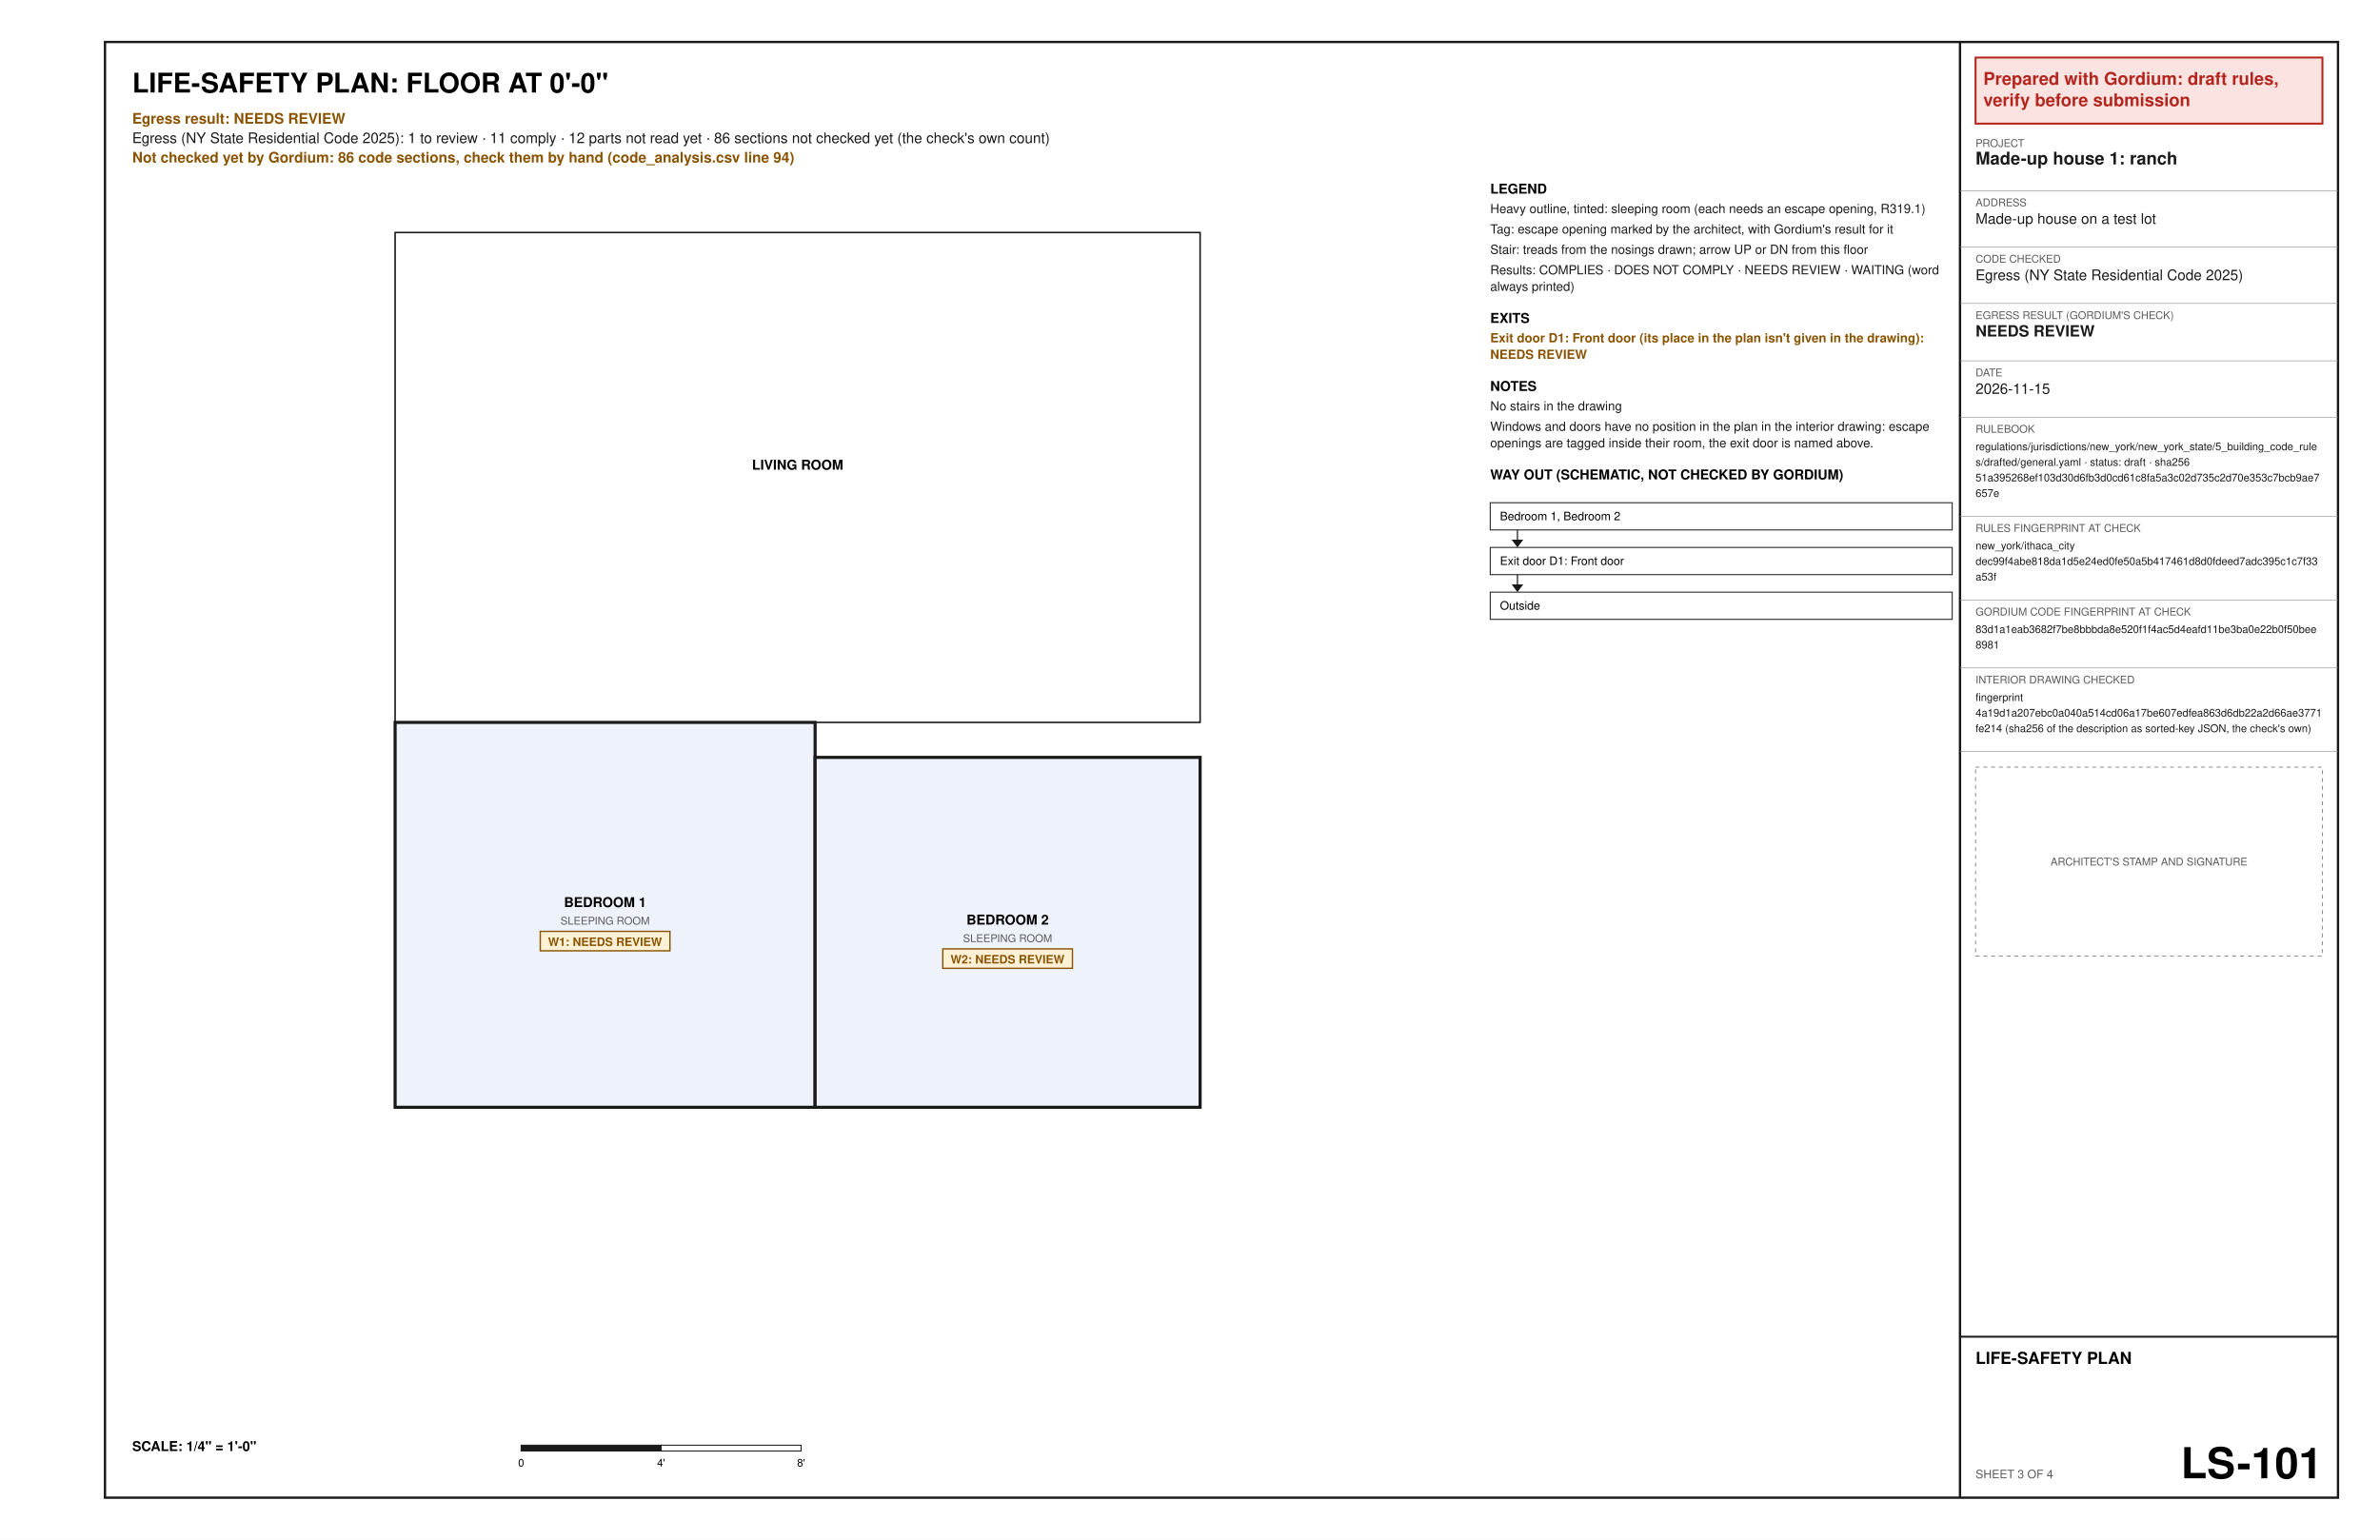
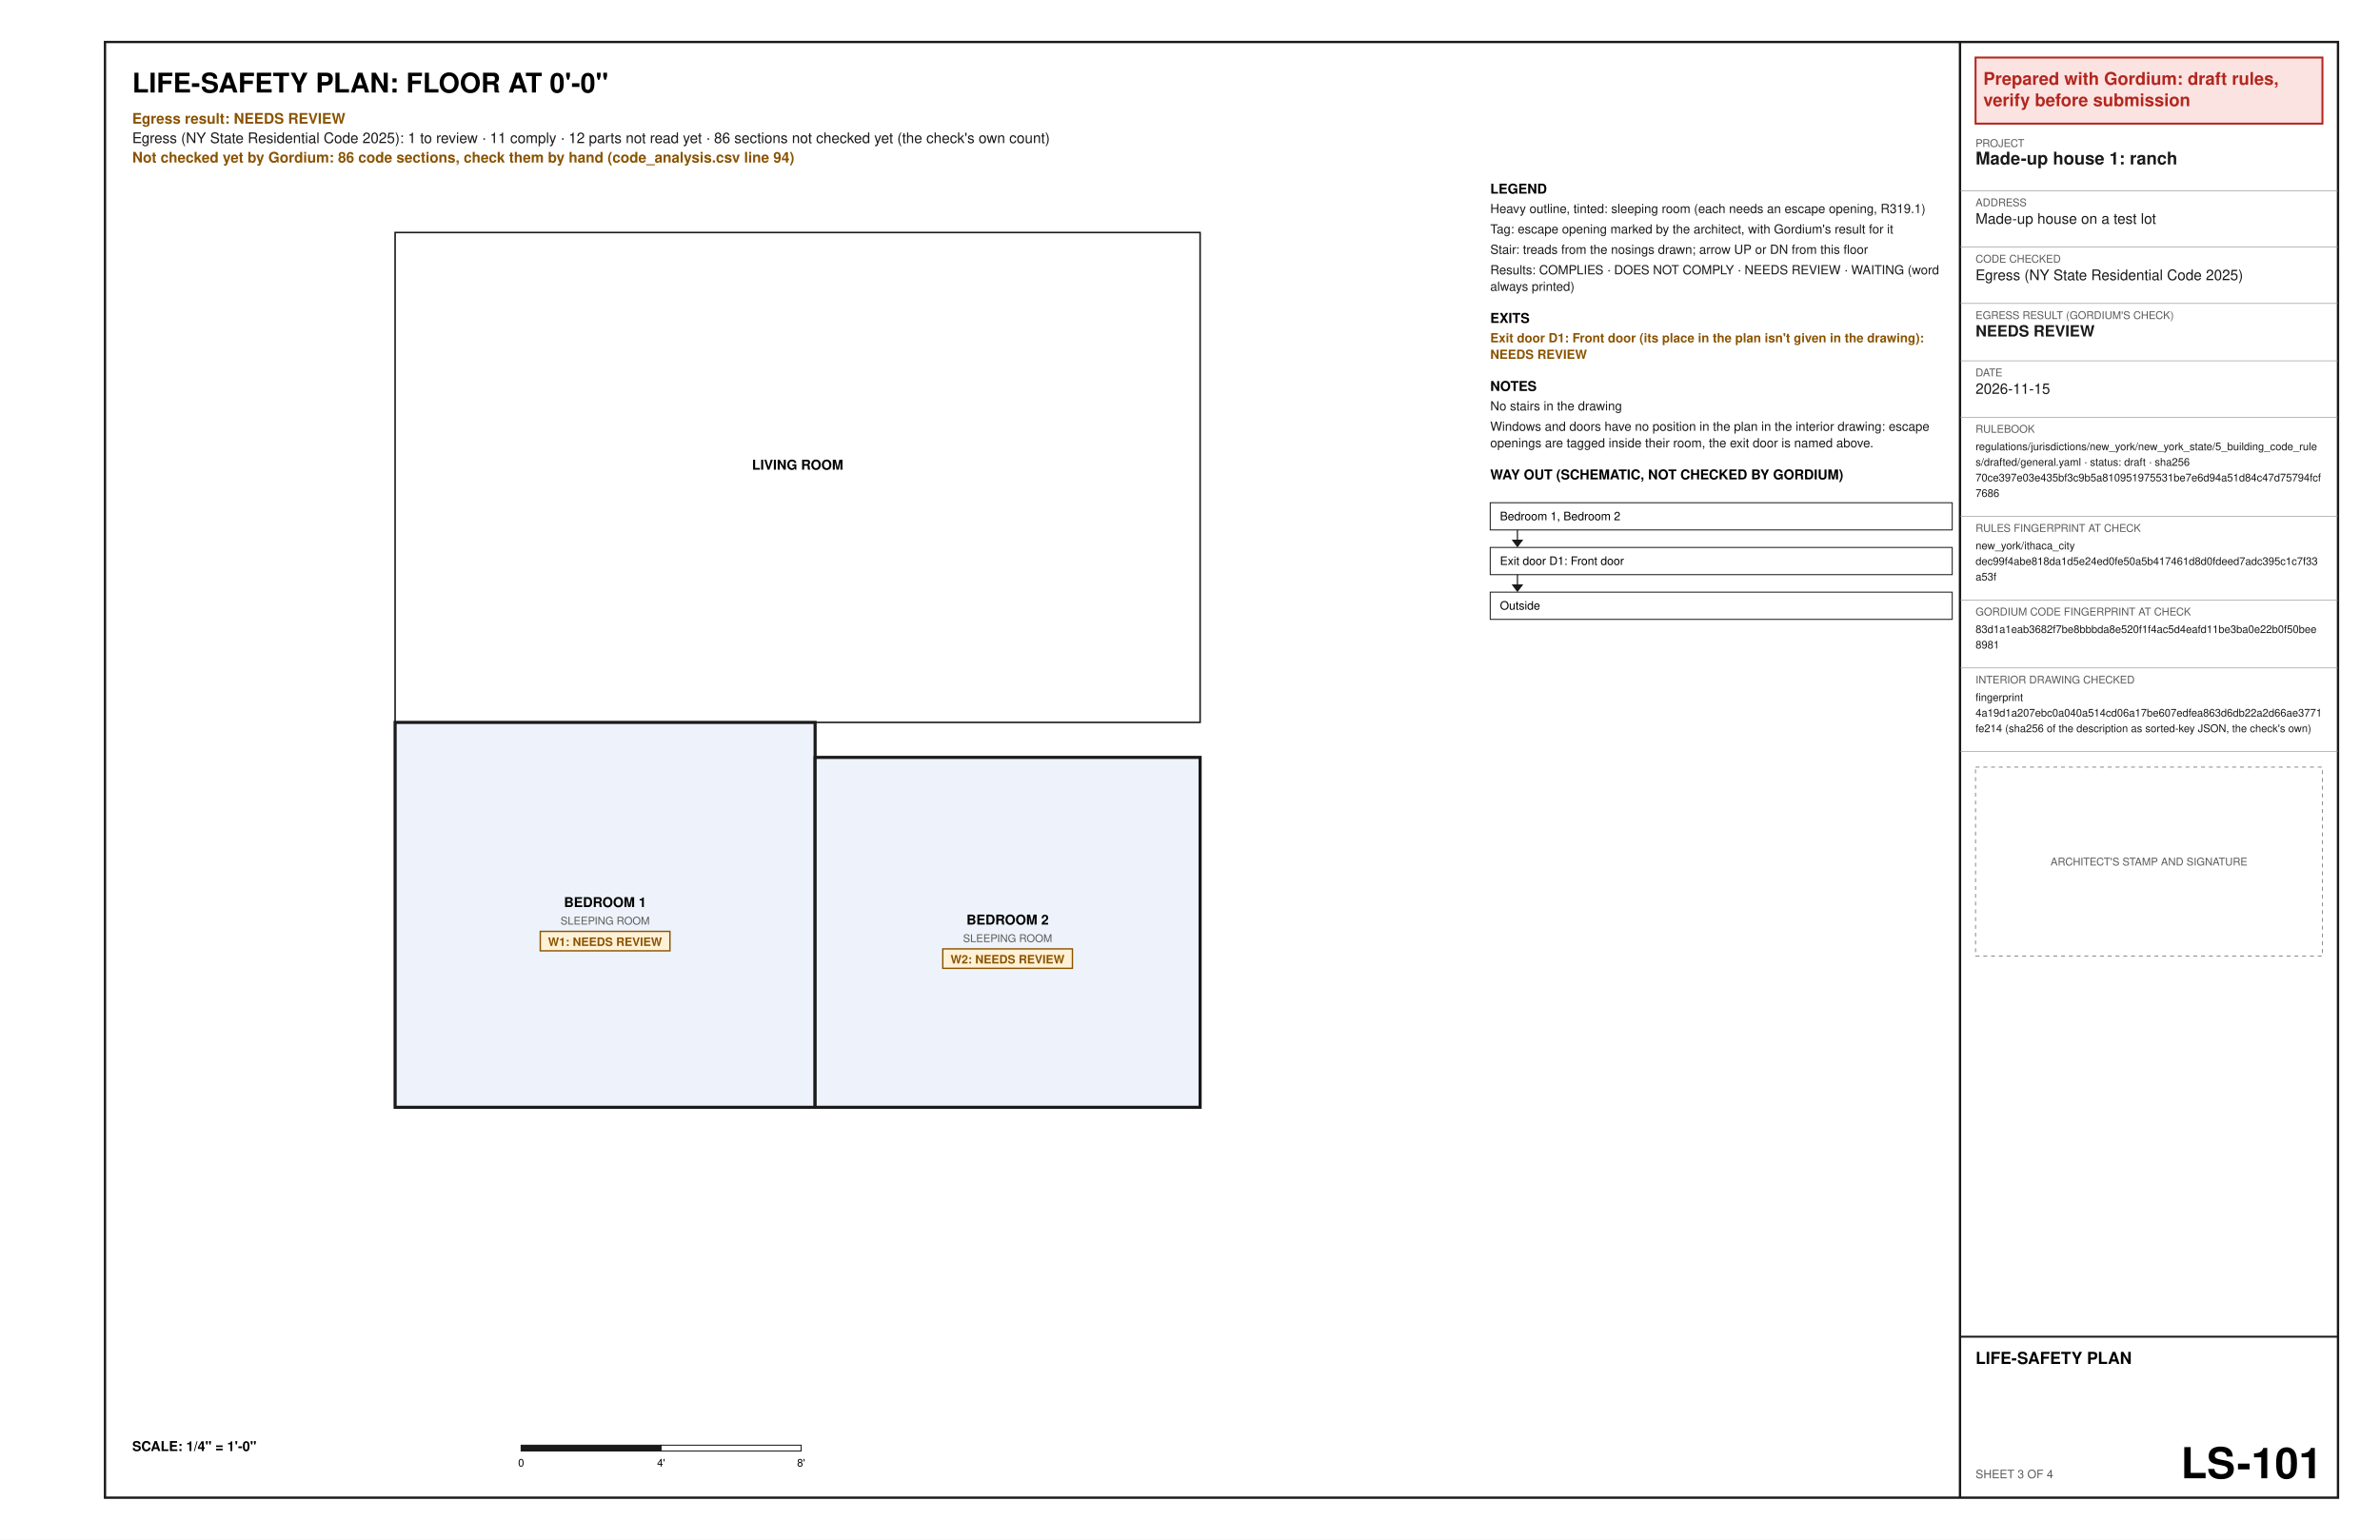
<svg xmlns="http://www.w3.org/2000/svg" width="17in" height="11in" viewBox="0 0 1224 792" font-family="Helvetica, Arial, sans-serif">
  <rect x="0" y="0" width="1224" height="792" fill="#ffffff" />
  <text x="68" y="47.6" font-size="14" font-weight="bold" text-anchor="start" fill="#000000" xml:space="preserve">LIFE-SAFETY PLAN: FLOOR AT 0'-0"</text>
  <text x="68" y="63.6" font-size="7.5" font-weight="bold" text-anchor="start" fill="#8a5300" xml:space="preserve">Egress result: NEEDS REVIEW</text>
  <text x="68" y="73.6" font-size="7.5" text-anchor="start" fill="#1a1a1a" xml:space="preserve">Egress (NY State Residential Code 2025): 1 to review · 11 comply · 12 parts not read yet · 86 sections not checked yet (the check's own count)</text>
  <text x="68" y="83.6" font-size="7.5" font-weight="bold" text-anchor="start" fill="#8a5300" xml:space="preserve">Not checked yet by Gordium: 86 code sections, check them by hand (code_analysis.csv line 94)</text>
  <polygon points="203.2,569.6 419.2,569.6 419.2,371.6 203.2,371.6" fill="#eef3fb" stroke="#1a1a1a" stroke-width="1.6" />
  <text x="311.2" y="466.6" font-size="7" font-weight="bold" text-anchor="middle" fill="#000000" xml:space="preserve">BEDROOM 1</text>
  <text x="311.2" y="475.6" font-size="5.5" text-anchor="middle" fill="#5a5a5a" xml:space="preserve">SLEEPING ROOM</text>
  <polygon points="277.86,479.1 344.54,479.1 344.54,489.1 277.86,489.1" fill="#fff1d6" stroke="#8a5300" stroke-width="0.7" />
  <text x="281.86" y="486.6" font-size="6" font-weight="bold" text-anchor="start" fill="#8a5300" xml:space="preserve">W1: NEEDS REVIEW</text>
  <polygon points="419.2,569.6 617.2,569.6 617.2,389.6 419.2,389.6" fill="#eef3fb" stroke="#1a1a1a" stroke-width="1.6" />
  <text x="518.2" y="475.6" font-size="7" font-weight="bold" text-anchor="middle" fill="#000000" xml:space="preserve">BEDROOM 2</text>
  <text x="518.2" y="484.6" font-size="5.5" text-anchor="middle" fill="#5a5a5a" xml:space="preserve">SLEEPING ROOM</text>
  <polygon points="484.86,488.1 551.54,488.1 551.54,498.1 484.86,498.1" fill="#fff1d6" stroke="#8a5300" stroke-width="0.7" />
  <text x="488.86" y="495.6" font-size="6" font-weight="bold" text-anchor="start" fill="#8a5300" xml:space="preserve">W2: NEEDS REVIEW</text>
  <polygon points="203.2,371.6 617.2,371.6 617.2,119.6 203.2,119.6" fill="none" stroke="#1a1a1a" stroke-width="0.8" />
  <text x="410.2" y="241.6" font-size="7" font-weight="bold" text-anchor="middle" fill="#000000" xml:space="preserve">LIVING ROOM</text>
  <text x="68" y="746.4" font-size="7" font-weight="bold" text-anchor="start" fill="#000000" xml:space="preserve">SCALE: 1/4" = 1'-0"</text>
  <polygon points="268,743.4 340,743.4 340,746.4 268,746.4" fill="#1a1a1a" stroke="#1a1a1a" stroke-width="0.5" />
  <polygon points="340,743.4 412,743.4 412,746.4 340,746.4" fill="#ffffff" stroke="#1a1a1a" stroke-width="0.5" />
  <text x="268" y="754.4" font-size="5.5" text-anchor="middle" fill="#000000" xml:space="preserve">0</text>
  <text x="340" y="754.4" font-size="5.5" text-anchor="middle" fill="#000000" xml:space="preserve">4'</text>
  <text x="412" y="754.4" font-size="5.5" text-anchor="middle" fill="#000000" xml:space="preserve">8'</text>
  <text x="766.4" y="99.6" font-size="7" font-weight="bold" text-anchor="start" fill="#000000" xml:space="preserve">LEGEND</text>
  <text x="766.4" y="109.6" font-size="6.5" text-anchor="start" fill="#1a1a1a" xml:space="preserve">Heavy outline, tinted: sleeping room (each needs an escape opening, R319.1)</text>
  <text x="766.4" y="120.1" font-size="6.5" text-anchor="start" fill="#1a1a1a" xml:space="preserve">Tag: escape opening marked by the architect, with Gordium's result for it</text>
  <text x="766.4" y="130.6" font-size="6.5" text-anchor="start" fill="#1a1a1a" xml:space="preserve">Stair: treads from the nosings drawn; arrow UP or DN from this floor</text>
  <text x="766.4" y="141.1" font-size="6.5" text-anchor="start" fill="#1a1a1a" xml:space="preserve">Results: COMPLIES · DOES NOT COMPLY · NEEDS REVIEW · WAITING (word</text>
  <text x="766.4" y="149.6" font-size="6.5" text-anchor="start" fill="#1a1a1a" xml:space="preserve">always printed)</text>
  <text x="766.4" y="166.1" font-size="7" font-weight="bold" text-anchor="start" fill="#000000" xml:space="preserve">EXITS</text>
  <text x="766.4" y="176.1" font-size="6.5" font-weight="bold" text-anchor="start" fill="#8a5300" xml:space="preserve">Exit door D1: Front door (its place in the plan isn't given in the drawing):</text>
  <text x="766.4" y="184.6" font-size="6.5" font-weight="bold" text-anchor="start" fill="#8a5300" xml:space="preserve">NEEDS REVIEW</text>
  <text x="766.4" y="201.1" font-size="7" font-weight="bold" text-anchor="start" fill="#000000" xml:space="preserve">NOTES</text>
  <text x="766.4" y="211.1" font-size="6.5" text-anchor="start" fill="#1a1a1a" xml:space="preserve">No stairs in the drawing</text>
  <text x="766.4" y="221.6" font-size="6.5" text-anchor="start" fill="#1a1a1a" xml:space="preserve">Windows and doors have no position in the plan in the interior drawing: escape</text>
  <text x="766.4" y="230.1" font-size="6.5" text-anchor="start" fill="#1a1a1a" xml:space="preserve">openings are tagged inside their room, the exit door is named above.</text>
  <text x="766.4" y="246.6" font-size="7" font-weight="bold" text-anchor="start" fill="#000000" xml:space="preserve">WAY OUT (SCHEMATIC, NOT CHECKED BY GORDIUM)</text>
  <polygon points="766.4,258.6 1004,258.6 1004,272.6 766.4,272.6" fill="none" stroke="#1a1a1a" stroke-width="0.5" />
  <text x="771.4" y="267.6" font-size="6" text-anchor="start" fill="#000000" xml:space="preserve">Bedroom 1, Bedroom 2</text>
  <line x1="780.4" y1="272.6" x2="780.4" y2="280.6" stroke="#1a1a1a" stroke-width="0.6" />
  <polygon points="777.4,277.6 783.4,277.6 780.4,281.6" fill="#1a1a1a" />
  <polygon points="766.4,281.6 1004,281.6 1004,295.6 766.4,295.6" fill="none" stroke="#1a1a1a" stroke-width="0.5" />
  <text x="771.4" y="290.6" font-size="6" text-anchor="start" fill="#000000" xml:space="preserve">Exit door D1: Front door</text>
  <line x1="780.4" y1="295.6" x2="780.4" y2="303.6" stroke="#1a1a1a" stroke-width="0.6" />
  <polygon points="777.4,300.6 783.4,300.6 780.4,304.6" fill="#1a1a1a" />
  <polygon points="766.4,304.6 1004,304.6 1004,318.6 766.4,318.6" fill="none" stroke="#1a1a1a" stroke-width="0.5" />
  <text x="771.4" y="313.6" font-size="6" text-anchor="start" fill="#000000" xml:space="preserve">Outside</text>
  <polygon points="54,21.6 1202.4,21.6 1202.4,770.4 54,770.4" fill="none" stroke="#1a1a1a" stroke-width="1.2" />
  <line x1="1008" y1="21.6" x2="1008" y2="770.4" stroke="#1a1a1a" stroke-width="1.2" />
  <polygon points="1016,29.6 1194.4,29.6 1194.4,63.6 1016,63.6" fill="#fbe3e1" stroke="#b3261e" stroke-width="1" />
  <text x="1020" y="43.6" font-size="9" font-weight="bold" text-anchor="start" fill="#b3261e" xml:space="preserve">Prepared with Gordium: draft rules,</text>
  <text x="1020" y="54.6" font-size="9" font-weight="bold" text-anchor="start" fill="#b3261e" xml:space="preserve">verify before submission</text>
  <text x="1016" y="75.6" font-size="5.5" text-anchor="start" fill="#5a5a5a" xml:space="preserve">PROJECT</text>
  <text x="1016" y="84.6" font-size="9" font-weight="bold" text-anchor="start" fill="#1a1a1a" xml:space="preserve">Made-up house 1: ranch</text>
  <line x1="1008" y1="98.1" x2="1202.4" y2="98.1" stroke="#8c8c8c" stroke-width="0.3" />
  <text x="1016" y="106.1" font-size="5.5" text-anchor="start" fill="#5a5a5a" xml:space="preserve">ADDRESS</text>
  <text x="1016" y="115.1" font-size="7.5" text-anchor="start" fill="#1a1a1a" xml:space="preserve">Made-up house on a test lot</text>
  <line x1="1008" y1="127.1" x2="1202.4" y2="127.1" stroke="#8c8c8c" stroke-width="0.3" />
  <text x="1016" y="135.1" font-size="5.5" text-anchor="start" fill="#5a5a5a" xml:space="preserve">CODE CHECKED</text>
  <text x="1016" y="144.1" font-size="7.5" text-anchor="start" fill="#1a1a1a" xml:space="preserve">Egress (NY State Residential Code 2025)</text>
  <line x1="1008" y1="156.1" x2="1202.4" y2="156.1" stroke="#8c8c8c" stroke-width="0.3" />
  <text x="1016" y="164.1" font-size="5.5" text-anchor="start" fill="#5a5a5a" xml:space="preserve">EGRESS RESULT (GORDIUM'S CHECK)</text>
  <text x="1016" y="173.1" font-size="8" font-weight="bold" text-anchor="start" fill="#1a1a1a" xml:space="preserve">NEEDS REVIEW</text>
  <line x1="1008" y1="185.6" x2="1202.4" y2="185.6" stroke="#8c8c8c" stroke-width="0.3" />
  <text x="1016" y="193.6" font-size="5.5" text-anchor="start" fill="#5a5a5a" xml:space="preserve">DATE</text>
  <text x="1016" y="202.6" font-size="7.5" text-anchor="start" fill="#1a1a1a" xml:space="preserve">2026-11-15</text>
  <line x1="1008" y1="214.6" x2="1202.4" y2="214.6" stroke="#8c8c8c" stroke-width="0.3" />
  <text x="1016" y="222.6" font-size="5.5" text-anchor="start" fill="#5a5a5a" xml:space="preserve">RULEBOOK</text>
  <text x="1016" y="231.6" font-size="5.5" text-anchor="start" fill="#1a1a1a" xml:space="preserve">regulations/jurisdictions/new_york/new_york_state/5_building_code_rule</text>
  <text x="1016" y="239.6" font-size="5.5" text-anchor="start" fill="#1a1a1a" xml:space="preserve">s/drafted/general.yaml · status: draft · sha256</text>
-   <text x="1016" y="247.6" font-size="5.5" text-anchor="start" fill="#1a1a1a" xml:space="preserve">51a395268ef103d30d6fb3d0cd61c8fa5a3c02d735c2d70e353c7bcb9ae7</text>
-   <text x="1016" y="255.6" font-size="5.5" text-anchor="start" fill="#1a1a1a" xml:space="preserve">657e</text>
+   <text x="1016" y="247.6" font-size="5.5" text-anchor="start" fill="#1a1a1a" xml:space="preserve">70ce397e03e435bf3c9b5a810951975531be7e6d94a51d84c47d75794fcf</text>
+   <text x="1016" y="255.6" font-size="5.5" text-anchor="start" fill="#1a1a1a" xml:space="preserve">7686</text>
  <line x1="1008" y1="265.6" x2="1202.4" y2="265.6" stroke="#8c8c8c" stroke-width="0.3" />
  <text x="1016" y="273.6" font-size="5.5" text-anchor="start" fill="#5a5a5a" xml:space="preserve">RULES FINGERPRINT AT CHECK</text>
  <text x="1016" y="282.6" font-size="5.5" text-anchor="start" fill="#1a1a1a" xml:space="preserve">new_york/ithaca_city</text>
  <text x="1016" y="290.6" font-size="5.5" text-anchor="start" fill="#1a1a1a" xml:space="preserve">dec99f4abe818da1d5e24ed0fe50a5b417461d8d0fdeed7adc395c1c7f33</text>
  <text x="1016" y="298.6" font-size="5.5" text-anchor="start" fill="#1a1a1a" xml:space="preserve">a53f</text>
  <line x1="1008" y1="308.6" x2="1202.4" y2="308.6" stroke="#8c8c8c" stroke-width="0.3" />
  <text x="1016" y="316.6" font-size="5.5" text-anchor="start" fill="#5a5a5a" xml:space="preserve">GORDIUM CODE FINGERPRINT AT CHECK</text>
  <text x="1016" y="325.6" font-size="5.5" text-anchor="start" fill="#1a1a1a" xml:space="preserve">83d1a1eab3682f7be8bbbda8e520f1f4ac5d4eafd11be3ba0e22b0f50bee</text>
  <text x="1016" y="333.6" font-size="5.5" text-anchor="start" fill="#1a1a1a" xml:space="preserve">8981</text>
  <line x1="1008" y1="343.6" x2="1202.4" y2="343.6" stroke="#8c8c8c" stroke-width="0.3" />
  <text x="1016" y="351.6" font-size="5.5" text-anchor="start" fill="#5a5a5a" xml:space="preserve">INTERIOR DRAWING CHECKED</text>
  <text x="1016" y="360.6" font-size="5.5" text-anchor="start" fill="#1a1a1a" xml:space="preserve">fingerprint</text>
  <text x="1016" y="368.6" font-size="5.5" text-anchor="start" fill="#1a1a1a" xml:space="preserve">4a19d1a207ebc0a040a514cd06a17be607edfea863d6db22a2d66ae3771</text>
  <text x="1016" y="376.6" font-size="5.5" text-anchor="start" fill="#1a1a1a" xml:space="preserve">fe214 (sha256 of the description as sorted-key JSON, the check's own)</text>
  <line x1="1008" y1="386.6" x2="1202.4" y2="386.6" stroke="#8c8c8c" stroke-width="0.3" />
  <polygon points="1016,394.6 1194.4,394.6 1194.4,491.8 1016,491.8" fill="none" stroke="#8c8c8c" stroke-width="0.5" stroke-dasharray="2 2" />
  <text x="1105.2" y="445.2" font-size="5.5" text-anchor="middle" fill="#5a5a5a" xml:space="preserve">ARCHITECT'S STAMP AND SIGNATURE</text>
  <line x1="1008" y1="687.6" x2="1202.4" y2="687.6" stroke="#1a1a1a" stroke-width="1" />
  <text x="1016" y="701.6" font-size="8.5" font-weight="bold" text-anchor="start" fill="#000000" xml:space="preserve">LIFE-SAFETY PLAN</text>
  <text x="1016" y="760.4" font-size="6" text-anchor="start" fill="#5a5a5a" xml:space="preserve">SHEET 3 OF 4</text>
  <text x="1194.4" y="760.4" font-size="22" font-weight="bold" text-anchor="end" fill="#000000" xml:space="preserve">LS-101</text>
</svg>
